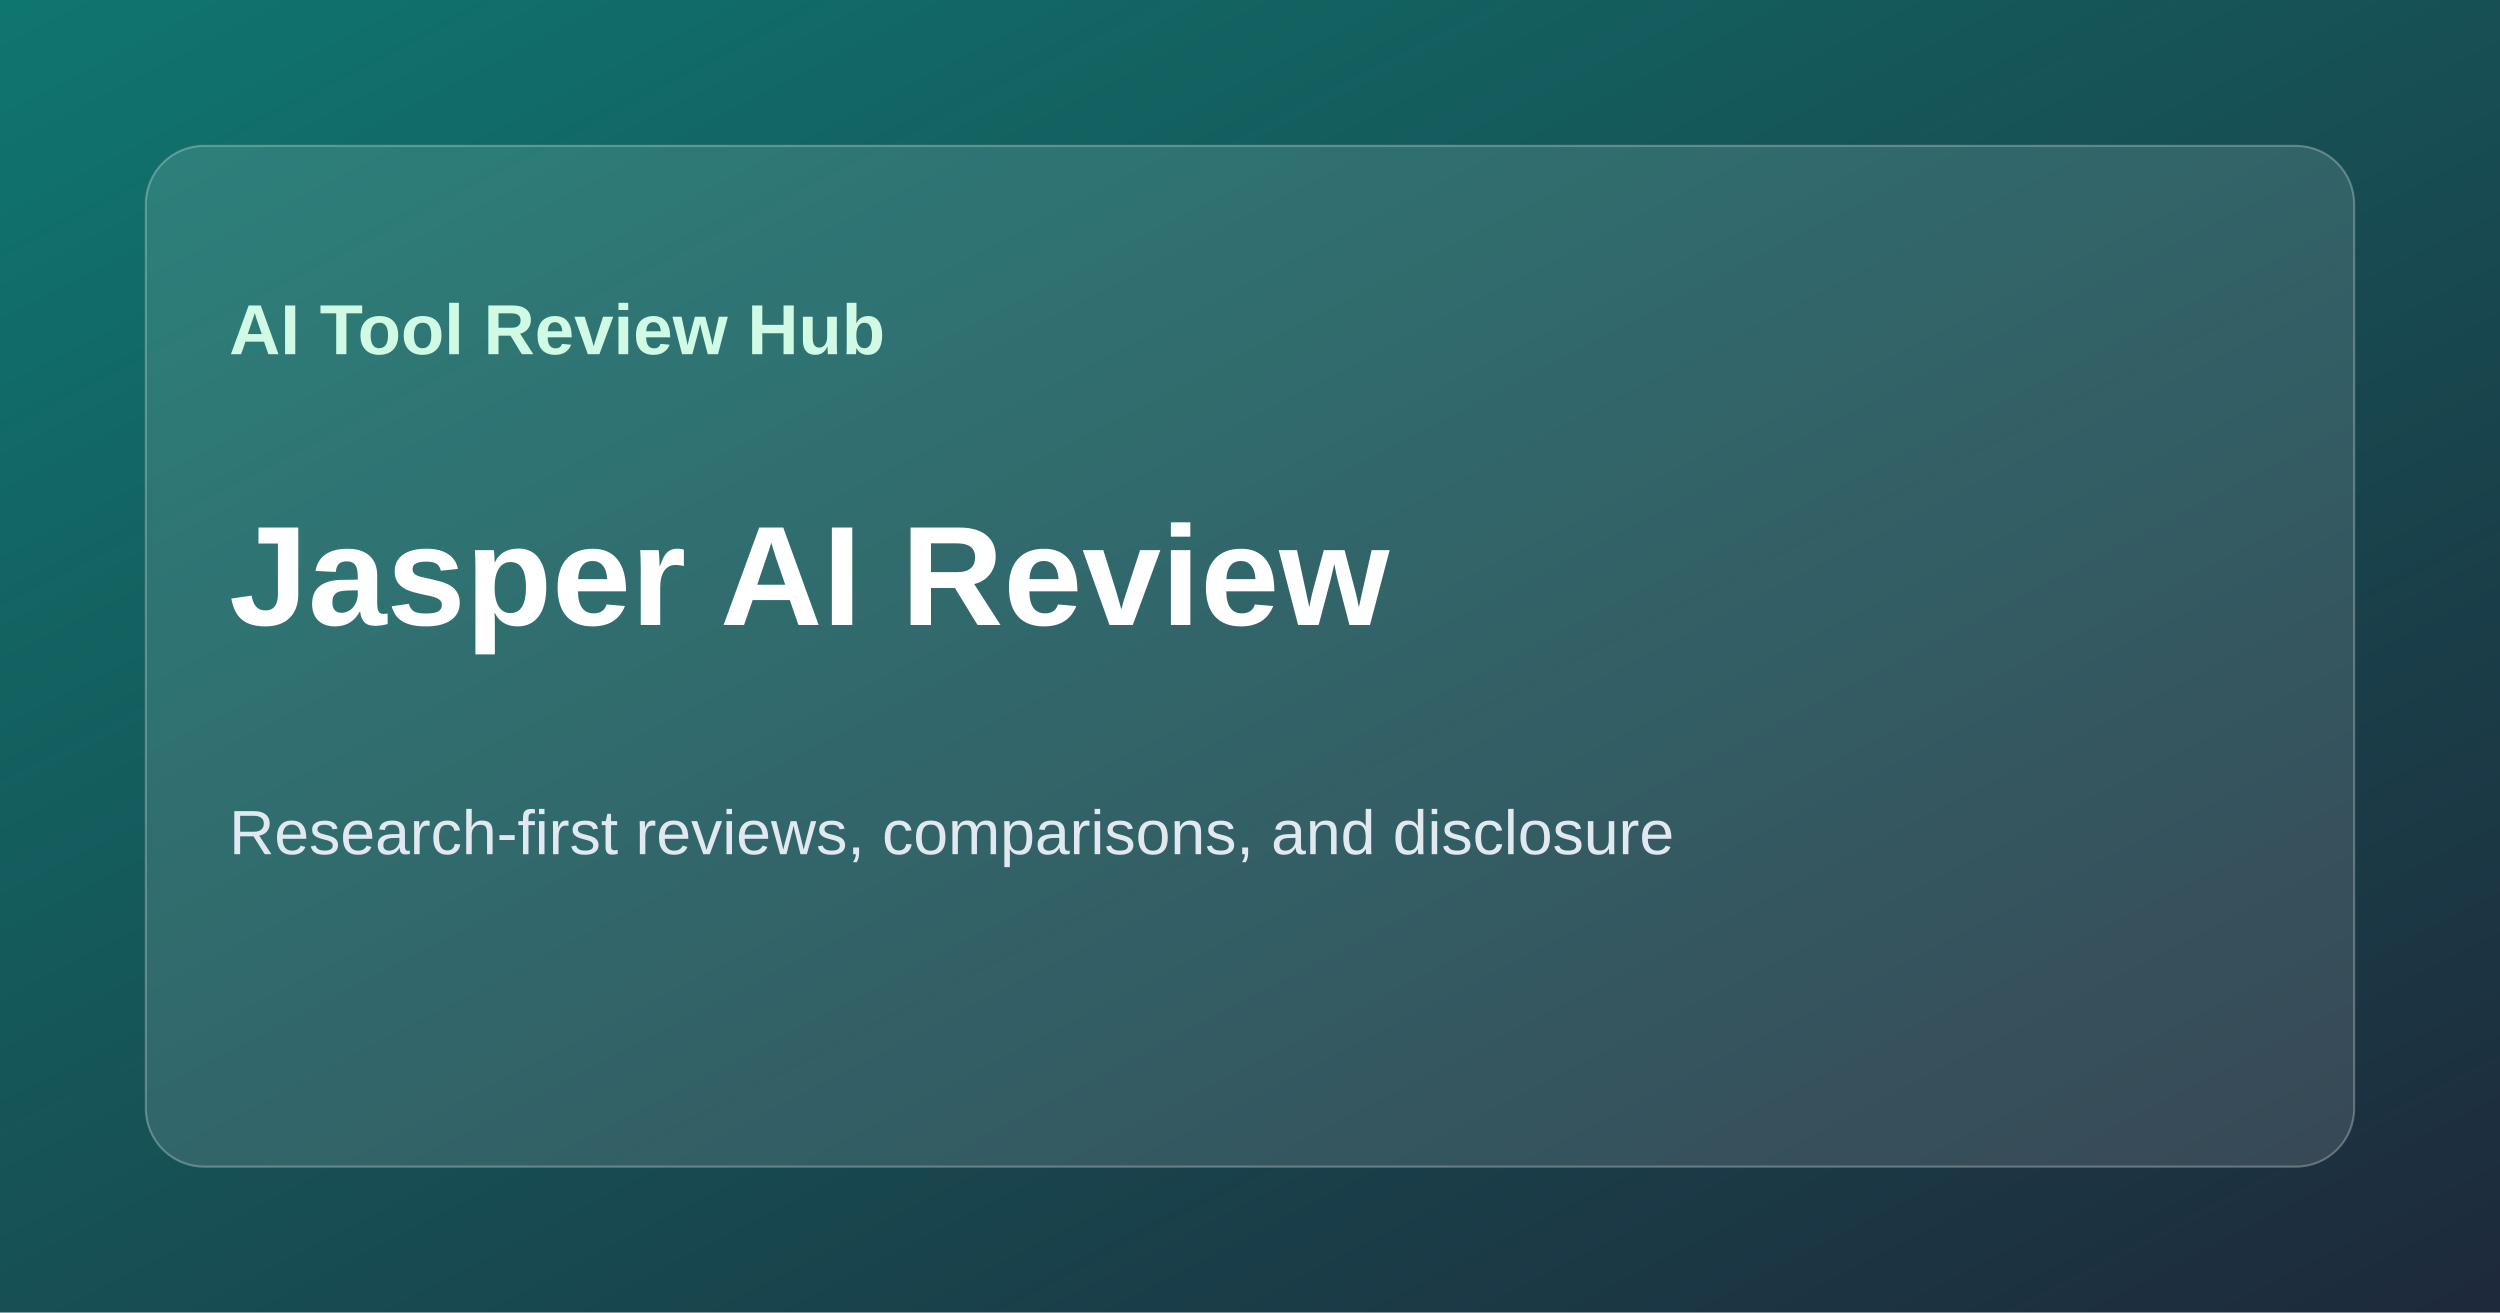
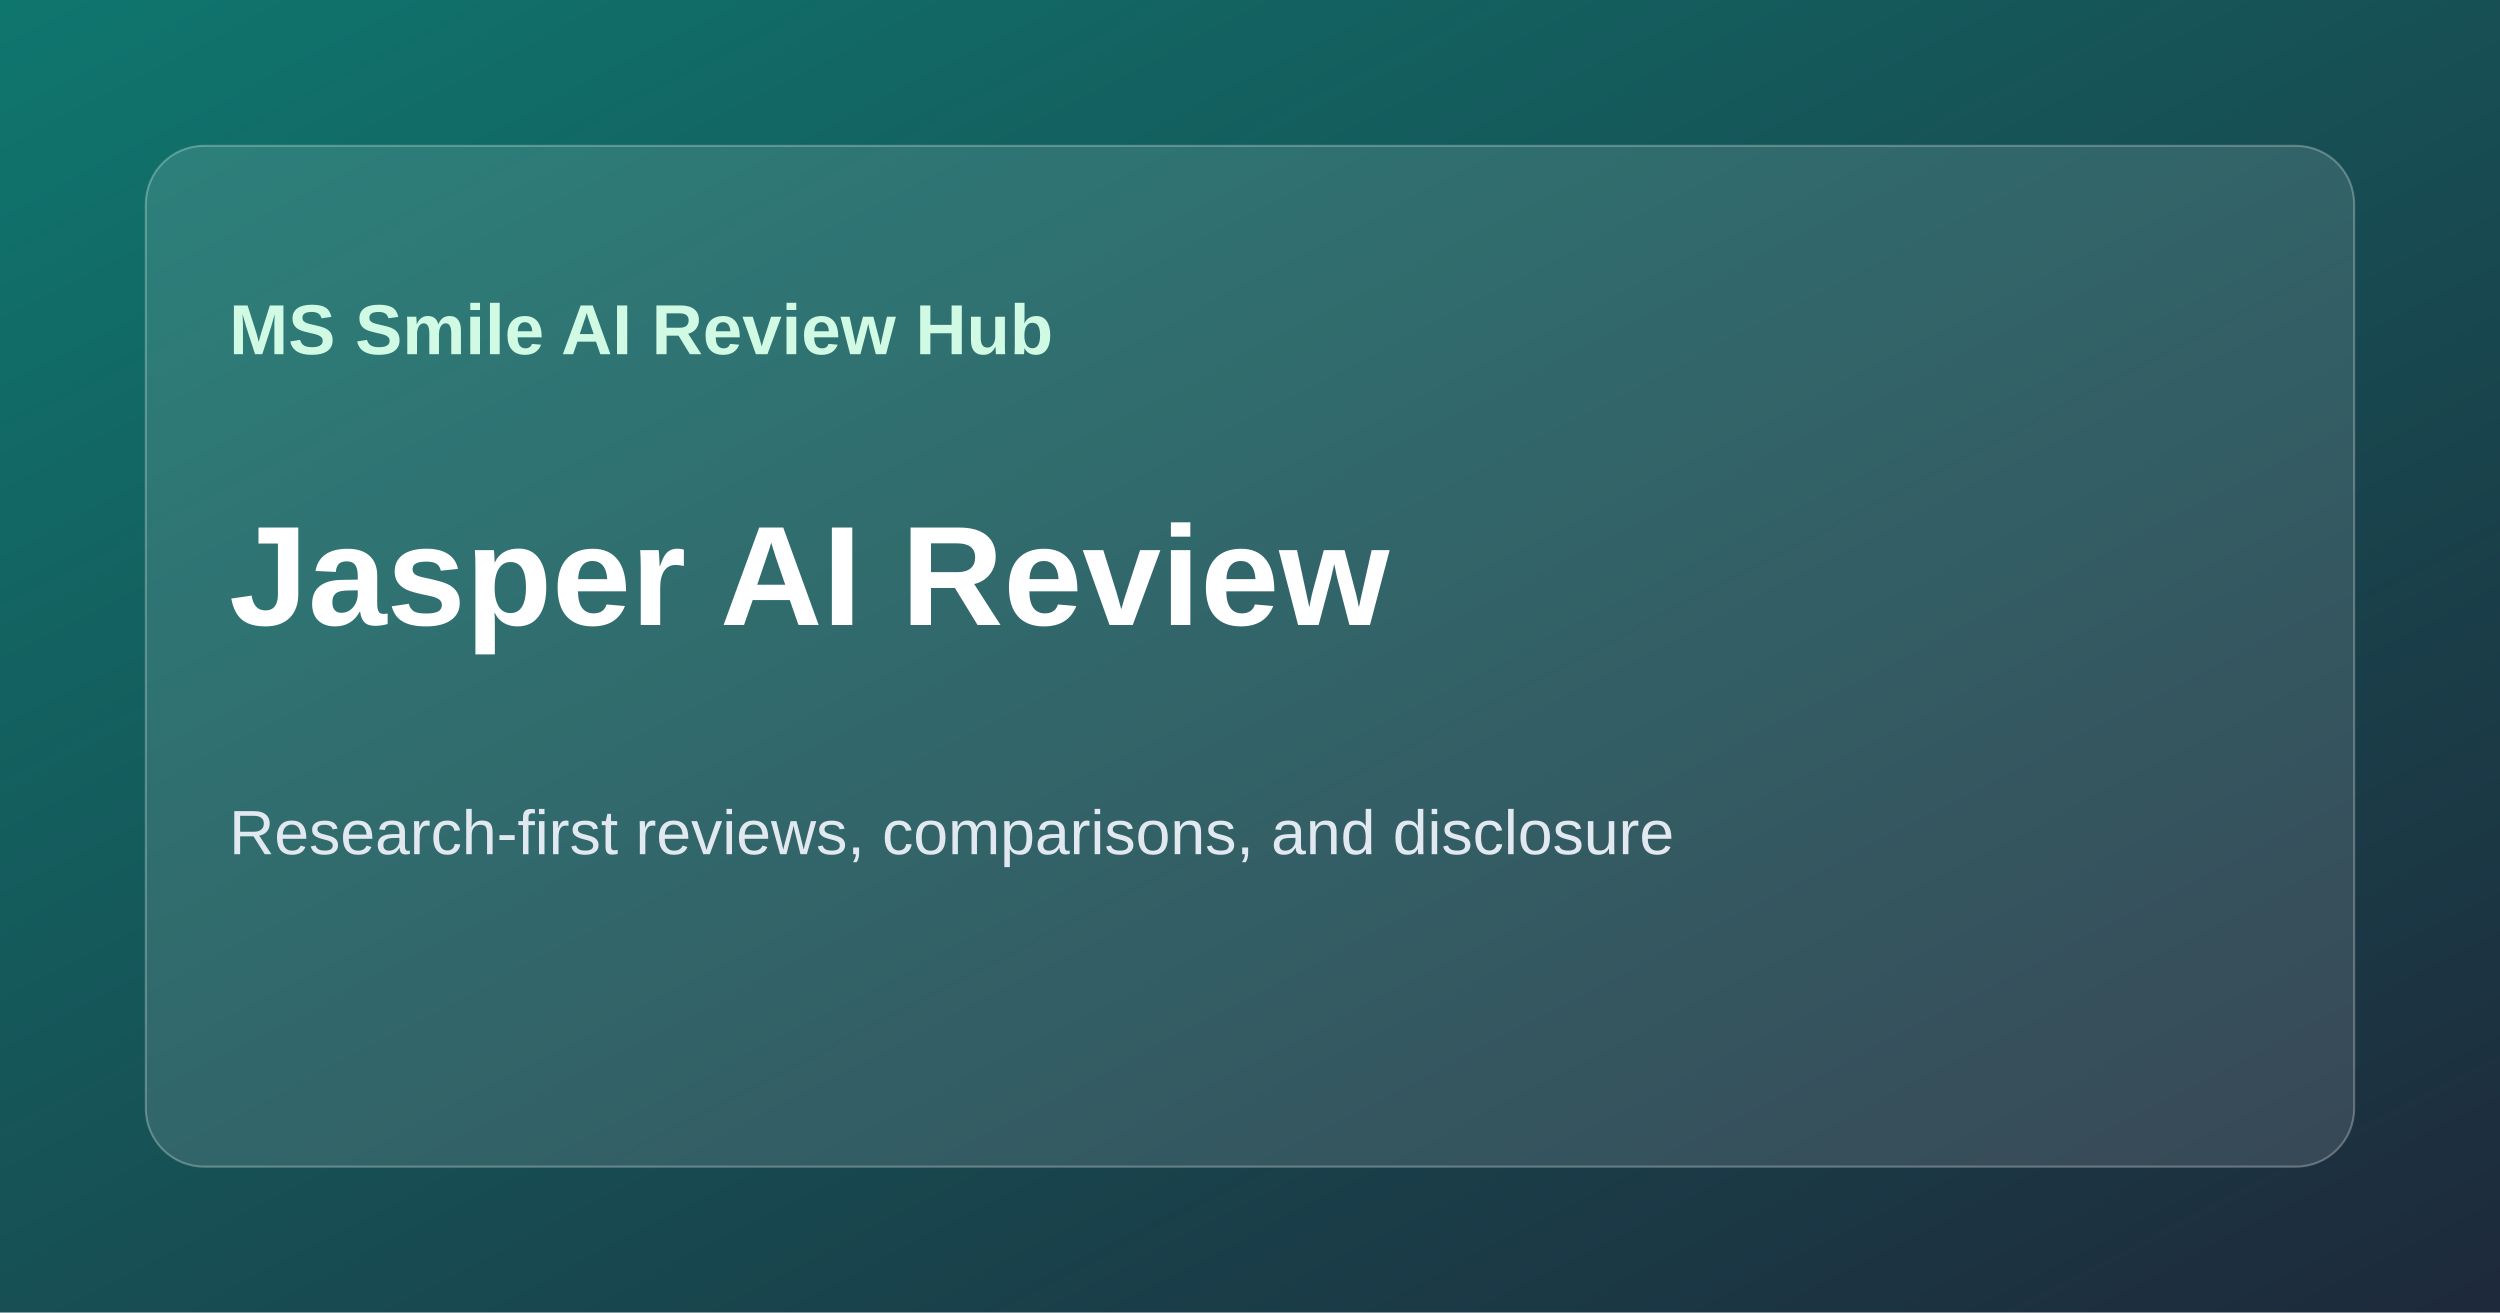
<svg xmlns="http://www.w3.org/2000/svg" width="1200" height="630" viewBox="0 0 1200 630">
  <defs>
    <linearGradient id="g" x1="0" x2="1" y1="0" y2="1">
      <stop offset="0" stop-color="#0f766e" />
      <stop offset="1" stop-color="#1e293b" />
    </linearGradient>
  </defs>
  <rect width="1200" height="630" fill="url(#g)" />
  <rect x="70" y="70" width="1060" height="490" rx="28" fill="rgba(255,255,255,.12)" stroke="rgba(255,255,255,.28)" />
-   <text x="110" y="170" fill="#d1fae5" font-family="Arial, Helvetica, sans-serif" font-size="34" font-weight="700">AI Tool Review Hub</text>
+   <text x="110" y="170" fill="#d1fae5" font-family="Arial, Helvetica, sans-serif" font-size="34" font-weight="700">MS Smile AI Review Hub</text>
  <text x="110" y="300" fill="#ffffff" font-family="Arial, Helvetica, sans-serif" font-size="68" font-weight="800">Jasper AI Review</text>
  <text x="110" y="410" fill="#e2e8f0" font-family="Arial, Helvetica, sans-serif" font-size="30">Research-first reviews, comparisons, and disclosure</text>
</svg>
